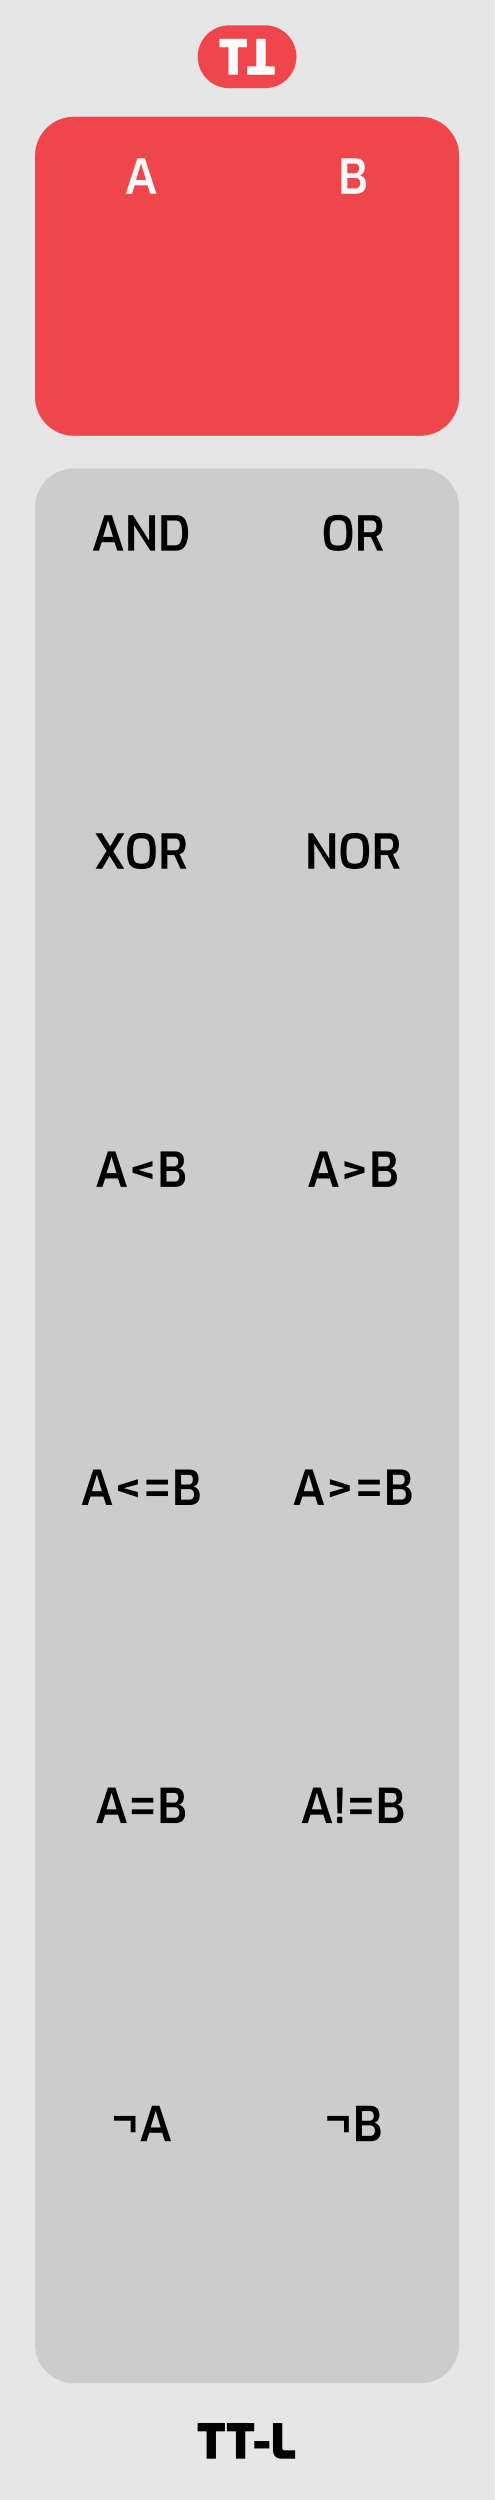
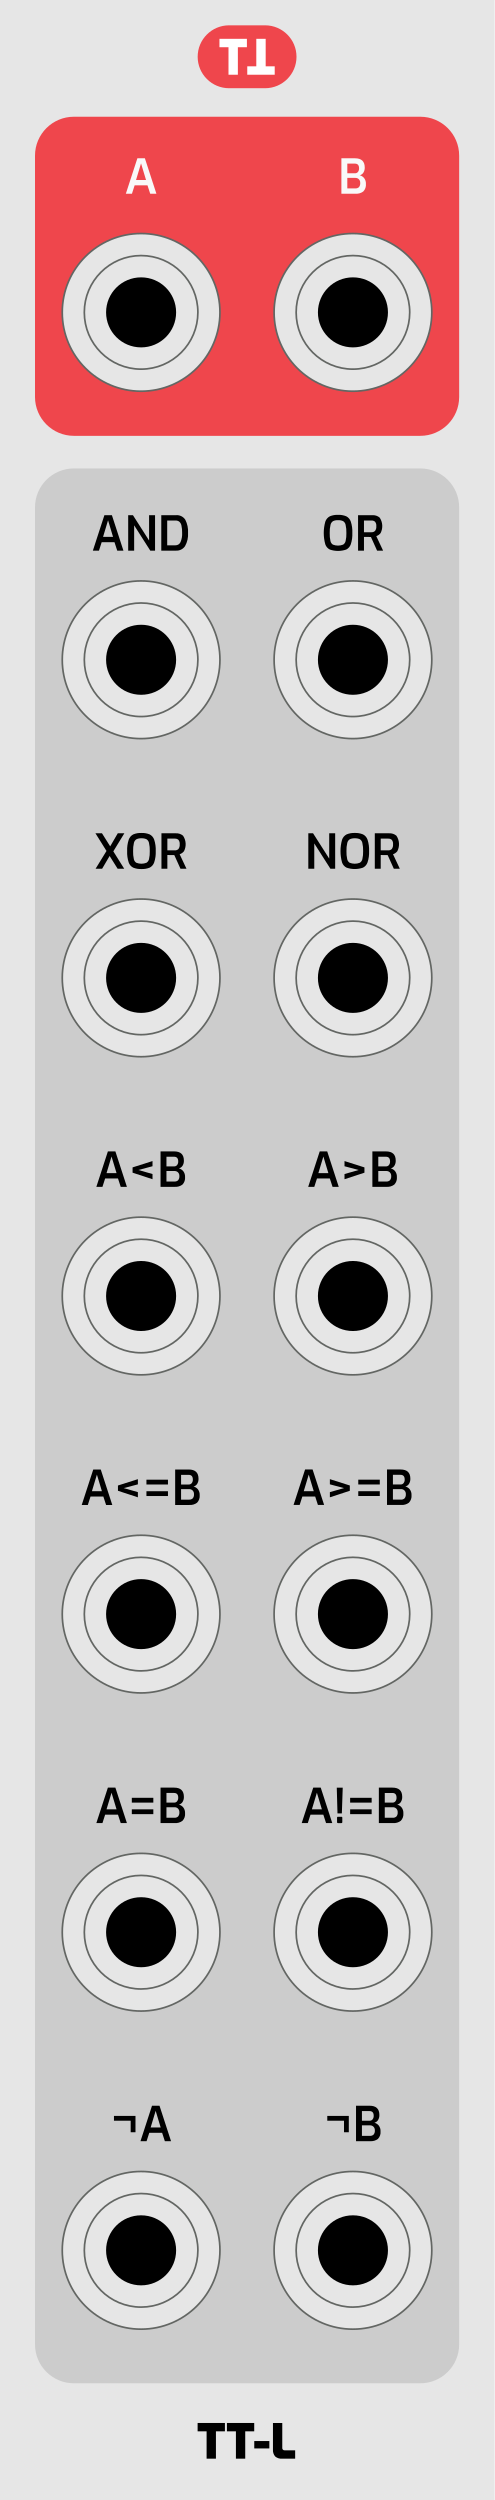
<svg xmlns="http://www.w3.org/2000/svg" width="25.4mm" height="128.499mm" viewBox="0 0 72 364.25">
-   <rect y="0.001" width="72" height="364.25" style="fill: #e6e6e6" />
-   <rect x="5.1" y="17.009" width="61.8" height="46.493" rx="5.669" ry="5.669" style="fill: #ef464c" />
-   <path d="M20.016,23.062h1.093l1.68,5.166h-.903l-.398-1.225H19.617l-.393,1.225h-.889Zm1.261,3.164-.729-2.422L19.82,26.227Z" style="fill: #f9f9f9" />
-   <rect x="5.1" y="68.251" width="61.8" height="278.994" rx="5.669" ry="5.669" style="fill: #ccc" />
  <g>
-     <path d="M30.102,354.245h-1.31v-1.218H32.77v1.218H31.461v3.983H30.102Z" />
-     <path d="M34.373,354.245h-1.31v-1.218h3.976v1.218H35.73v3.983H34.373Z" />
-     <path d="M37.047,355.66h2.197v1.078H37.047Z" />
-     <path d="M40.092,357.907a1.409,1.409,0,0,1-.322-1.029v-3.85H41.127v3.619a.322.322,0,0,0,.364.364h1.513v1.218H41.12A1.405,1.405,0,0,1,40.092,357.907Z" />
+     <rect y="0.001" width="72" height="364.25" style="fill: #e6e6e6" />
+     <rect x="5.1" y="17.009" width="61.8" height="46.493" rx="5.669" ry="5.669" style="fill: #ef464c" />
+     <path d="M20.016,23.062h1.093l1.68,5.166h-.903l-.398-1.225H19.617l-.393,1.225h-.889Zm1.261,3.164-.729-2.422L19.82,26.227Z" style="fill: #f9f9f9" />
+     <rect x="5.1" y="68.251" width="61.8" height="278.994" rx="5.669" ry="5.669" style="fill: #ccc" />
+     <g>
+       <path d="M30.102,354.245h-1.31v-1.218H32.77v1.218H31.461v3.983H30.102Z" />
+       <path d="M34.373,354.245h-1.31v-1.218h3.976v1.218H35.73v3.983H34.373Z" />
+       <path d="M37.047,355.66h2.197v1.078H37.047Z" />
+       <path d="M40.092,357.907a1.409,1.409,0,0,1-.322-1.029v-3.85H41.127v3.619a.322.322,0,0,0,.364.364h1.513v1.218H41.12A1.405,1.405,0,0,1,40.092,357.907Z" />
+     </g>
+     <g>
+       <rect x="28.8" y="3.688" width="14.4" height="9.167" rx="4.583" ry="4.583" style="fill: #ef464c" />
+       <g>
+         <path d="M33.291,6.881H31.974V5.656h4V6.881H34.657v4.007H33.291Z" style="fill: #fff" />
+         <path d="M38.709,9.663h1.317v1.225h-4V9.663H37.343V5.656h1.366Z" style="fill: #fff" />
+       </g>
+     </g>
+     <path d="M49.74,23.062h1.974q1.428,0,1.428,1.344a1.325,1.325,0,0,1-.199.752.883.883,0,0,1-.528.381,1.184,1.184,0,0,1,.634.402,1.292,1.292,0,0,1,.263.857,1.391,1.391,0,0,1-.379,1.099,1.684,1.684,0,0,1-1.134.329H49.74Zm1.988,2.184a.525.525,0,0,0,.427-.196.8.8,0,0,0,.161-.525q0-.685-.609-.686H50.602v1.407Zm.042,2.205a.713.713,0,0,0,.531-.185.851.851,0,0,0,.183-.613.717.717,0,0,0-.2-.539.7.7,0,0,0-.514-.196H50.602v1.533Z" style="fill: #f9f9f9" />
+     <g>
+       <path d="M15.211,75.062h1.092l1.68,5.166H17.08l-.398-1.225H14.812L14.42,80.228h-.889Zm1.26,3.164-.728-2.422-.728,2.422Z" />
+       <path d="M18.676,75.062h.693l2.352,3.689V75.062H22.59v5.166h-.693l-2.352-3.689v3.689h-.869Z" />
+       <path d="M23.499,75.062h2.136a1.47,1.47,0,0,1,1.361.658,3.739,3.739,0,0,1,.402,1.925,3.46,3.46,0,0,1-.441,1.932,1.49,1.49,0,0,1-1.322.651H23.499Zm2.052,4.389a.788.788,0,0,0,.748-.459,3.015,3.015,0,0,0,.238-1.348,4.404,4.404,0,0,0-.105-1.092A.981.981,0,0,0,26.113,76a.911.911,0,0,0-.562-.161H24.36v3.612Z" />
+     </g>
+     <g>
+       <path d="M48.06,80.071a1.312,1.312,0,0,1-.664-.763A6.162,6.162,0,0,1,47.398,76a1.361,1.361,0,0,1,.669-.78,2.821,2.821,0,0,1,1.183-.206,2.869,2.869,0,0,1,1.193.206,1.343,1.343,0,0,1,.669.777,4.761,4.761,0,0,1,.224,1.663,4.613,4.613,0,0,1-.228,1.648,1.33,1.33,0,0,1-.665.763,3.657,3.657,0,0,1-2.384,0Zm1.929-.717a.824.824,0,0,0,.368-.528,4.54,4.54,0,0,0,.111-1.165,4.65,4.65,0,0,0-.115-1.204.819.819,0,0,0-.367-.532A1.619,1.619,0,0,0,49.25,75.79a1.535,1.535,0,0,0-.721.137.84.84,0,0,0-.371.532,4.49,4.49,0,0,0-.119,1.201,4.651,4.651,0,0,0,.108,1.169.814.814,0,0,0,.36.525,2.025,2.025,0,0,0,1.48,0Z" />
+       <path d="M52.169,75.062h2.1a1.502,1.502,0,0,1,1.043.347,2.217,2.217,0,0,1,.144,2.257,1.311,1.311,0,0,1-.633.448l.993,2.114H54.94l-.895-1.988q-.428,0-1.015-.014v2.002h-.861Zm1.953,2.485a.691.691,0,0,0,.521-.192.995.995,0,0,0,.185-.69.888.888,0,0,0-.185-.651.731.731,0,0,0-.521-.175H53.03v1.708Z" />
+     </g>
+     <g>
+       <path d="M16.51,124.042l1.588,2.534h-.959l-1.168-1.862-1.092,1.862h-.953l1.59-2.59-1.61-2.576h.952l1.197,1.904,1.105-1.904h.959Z" />
+       <path d="M19.414,126.419a1.312,1.312,0,0,1-.664-.763,4.646,4.646,0,0,1-.225-1.648,4.705,4.705,0,0,1,.228-1.659,1.358,1.358,0,0,1,.669-.78,2.818,2.818,0,0,1,1.183-.206,2.869,2.869,0,0,1,1.193.206,1.35,1.35,0,0,1,.669.777,4.785,4.785,0,0,1,.224,1.663,4.613,4.613,0,0,1-.228,1.648,1.333,1.333,0,0,1-.665.763,2.925,2.925,0,0,1-1.193.2A2.935,2.935,0,0,1,19.414,126.419Zm1.929-.717a.824.824,0,0,0,.368-.528,4.54,4.54,0,0,0,.111-1.165,4.694,4.694,0,0,0-.115-1.204.819.819,0,0,0-.367-.532,1.622,1.622,0,0,0-.735-.133,1.537,1.537,0,0,0-.722.137.843.843,0,0,0-.371.532,4.531,4.531,0,0,0-.119,1.201,4.642,4.642,0,0,0,.109,1.169.814.814,0,0,0,.36.525,2.025,2.025,0,0,0,1.48,0Z" />
+       <path d="M23.523,121.411h2.1a1.502,1.502,0,0,1,1.043.347,2.223,2.223,0,0,1,.144,2.257,1.309,1.309,0,0,1-.634.448l.994,2.114h-.875l-.896-1.988c-.284,0-.623-.005-1.014-.014v2.002h-.861Zm1.953,2.485a.691.691,0,0,0,.521-.192.995.995,0,0,0,.185-.69.888.888,0,0,0-.185-.651.731.731,0,0,0-.521-.175H24.385v1.708Z" />
+     </g>
+     <g>
+       <path d="M44.921,121.411h.692l2.353,3.689v-3.689h.868v5.166h-.693l-2.352-3.689v3.689h-.868Z" />
+       <path d="M50.499,126.419a1.312,1.312,0,0,1-.664-.763,6.162,6.162,0,0,1,.003-3.308,1.361,1.361,0,0,1,.669-.78,2.821,2.821,0,0,1,1.183-.206,2.869,2.869,0,0,1,1.193.206,1.343,1.343,0,0,1,.669.777,4.761,4.761,0,0,1,.224,1.663,4.613,4.613,0,0,1-.228,1.648,1.33,1.33,0,0,1-.665.763,3.657,3.657,0,0,1-2.384,0Zm1.929-.717a.824.824,0,0,0,.368-.528,4.54,4.54,0,0,0,.111-1.165,4.65,4.65,0,0,0-.115-1.204.819.819,0,0,0-.367-.532,1.619,1.619,0,0,0-.735-.133,1.535,1.535,0,0,0-.721.137.84.84,0,0,0-.371.532,4.49,4.49,0,0,0-.119,1.201,4.651,4.651,0,0,0,.108,1.169.814.814,0,0,0,.36.525,2.025,2.025,0,0,0,1.48,0Z" />
+       <path d="M54.608,121.411h2.1a1.502,1.502,0,0,1,1.043.347,2.217,2.217,0,0,1,.144,2.257,1.311,1.311,0,0,1-.633.448l.993,2.114H57.38l-.895-1.988q-.428,0-1.015-.014v2.002h-.861Zm1.953,2.485a.691.691,0,0,0,.521-.192.995.995,0,0,0,.185-.69.888.888,0,0,0-.185-.651.731.731,0,0,0-.521-.175H55.47v1.708Z" />
+     </g>
+     <g>
+       <path d="M15.719,167.759h1.092l1.68,5.166h-.902L17.189,171.7H15.319l-.392,1.225h-.889Zm1.26,3.164-.729-2.422-.728,2.422Z" />
+       <path d="M19.316,170.86v-.77l2.905-.924v.756l-2.065.546,2.065.588v.756Z" />
+       <path d="M23.391,167.759h1.974q1.428,0,1.428,1.344a1.325,1.325,0,0,1-.199.752.886.886,0,0,1-.528.381,1.178,1.178,0,0,1,.633.402,1.287,1.287,0,0,1,.264.857,1.391,1.391,0,0,1-.379,1.099,1.684,1.684,0,0,1-1.134.329H23.391Zm1.988,2.184a.523.523,0,0,0,.426-.196.8.8,0,0,0,.162-.525q0-.685-.609-.686H24.252v1.407Zm.041,2.205a.713.713,0,0,0,.532-.185.851.851,0,0,0,.183-.613.717.717,0,0,0-.2-.539.701.701,0,0,0-.515-.196H24.252v1.533Z" />
+     </g>
+     <g>
+       <path d="M46.583,167.76h1.092l1.68,5.166h-.902l-.399-1.225H46.184l-.392,1.225h-.889Zm1.26,3.164-.728-2.422-.729,2.422Z" />
+       <path d="M50.195,171.057l2.064-.588-2.064-.546v-.756l2.904.924v.77l-2.904.952Z" />
+       <path d="M54.255,167.76h1.974q1.428,0,1.428,1.344a1.325,1.325,0,0,1-.199.752.883.883,0,0,1-.528.381,1.184,1.184,0,0,1,.634.402,1.292,1.292,0,0,1,.263.857,1.391,1.391,0,0,1-.379,1.099,1.684,1.684,0,0,1-1.134.329H54.255Zm1.988,2.184a.525.525,0,0,0,.427-.196.8.8,0,0,0,.161-.525q0-.685-.609-.686H55.116v1.407Zm.042,2.205a.713.713,0,0,0,.531-.185.851.851,0,0,0,.183-.613.717.717,0,0,0-.2-.539.7.7,0,0,0-.514-.196H55.116v1.533Z" />
+     </g>
+     <g>
+       <path d="M13.587,214.108H14.68l1.68,5.166h-.903l-.399-1.226H13.188l-.392,1.226h-.889Zm1.261,3.164-.729-2.422-.729,2.422Z" />
+       <path d="M17.186,217.208v-.77l2.904-.924v.756l-2.064.546,2.064.588v.756Z" />
+       <path d="M21.336,215.591h3.136v.7H21.336Zm0,1.681h3.136v.7H21.336Z" />
+       <path d="M25.521,214.108h1.975q1.428,0,1.428,1.344a1.325,1.325,0,0,1-.199.753.88.88,0,0,1-.528.381,1.19,1.19,0,0,1,.634.402,1.298,1.298,0,0,1,.262.857,1.393,1.393,0,0,1-.378,1.1,1.684,1.684,0,0,1-1.134.329H25.521Zm1.988,2.184a.526.526,0,0,0,.428-.196.797.797,0,0,0,.16-.524q0-.685-.608-.686H26.383v1.407Zm.043,2.205a.711.711,0,0,0,.531-.185.855.855,0,0,0,.182-.612.722.722,0,0,0-.199-.539.702.702,0,0,0-.514-.196h-1.17v1.533Z" />
+     </g>
+     <g>
+       <path d="M15.719,260.457h1.092l1.68,5.166h-.902l-.399-1.226H15.319l-.392,1.226h-.889Zm1.26,3.164-.729-2.422-.728,2.422Z" />
+       <path d="M19.205,261.94H22.34v.7H19.205Zm0,1.681H22.34v.7H19.205Z" />
+       <path d="M23.391,260.457h1.974q1.428,0,1.428,1.344a1.325,1.325,0,0,1-.199.753.883.883,0,0,1-.528.381,1.181,1.181,0,0,1,.633.402,1.288,1.288,0,0,1,.264.857,1.393,1.393,0,0,1-.379,1.1,1.684,1.684,0,0,1-1.134.329H23.391Zm1.988,2.184a.523.523,0,0,0,.426-.196.798.798,0,0,0,.162-.524q0-.685-.609-.686H24.252V262.64Zm.041,2.205a.711.711,0,0,0,.532-.185.85.85,0,0,0,.183-.612.719.719,0,0,0-.2-.539.701.701,0,0,0-.515-.196H24.252v1.533Z" />
+     </g>
+     <g>
+       <path d="M45.638,260.457h1.092l1.68,5.166h-.902l-.399-1.225H45.238l-.392,1.225H43.958Zm1.26,3.164-.728-2.422-.729,2.422Z" />
+       <path d="M49.067,260.463h.868l-.126,3.745h-.637Zm.081,5.132a.116.116,0,0,1-.039-.092v-.665a.118.118,0,0,1,.134-.133h.496a.118.118,0,0,1,.134.133v.665c0,.084-.045.126-.134.126h-.496A.133.133,0,0,1,49.148,265.595Z" />
+       <path d="M51.014,261.941h3.136v.7H51.014Zm0,1.68h3.136v.7H51.014Z" />
+       <path d="M55.199,260.457h1.975q1.428,0,1.428,1.345a1.324,1.324,0,0,1-.199.752.889.889,0,0,1-.528.382,1.179,1.179,0,0,1,.633.402,1.291,1.291,0,0,1,.263.857,1.389,1.389,0,0,1-.378,1.099,1.684,1.684,0,0,1-1.134.329H55.199Zm1.988,2.185a.524.524,0,0,0,.427-.196.802.802,0,0,0,.161-.525q0-.685-.608-.685H56.06v1.407Zm.042,2.205a.715.715,0,0,0,.532-.185.857.857,0,0,0,.182-.613.719.719,0,0,0-.199-.538.703.703,0,0,0-.515-.196H56.06v1.533Z" />
+     </g>
+     <g>
+       <path d="M19.74,308.288v2.381h-.7v-1.681H16.604v-.7Z" />
+       <path d="M22.148,306.805H23.24l1.68,5.166h-.902l-.399-1.226H21.749l-.392,1.226h-.889Zm1.26,3.164-.729-2.422-.728,2.422Z" />
+     </g>
+     <g>
+       <path d="M50.821,308.289v2.38h-.699v-1.68H47.685v-.7Z" />
+       <path d="M51.872,306.805h1.974q1.428,0,1.428,1.345a1.324,1.324,0,0,1-.199.752.886.886,0,0,1-.528.382,1.181,1.181,0,0,1,.634.402,1.291,1.291,0,0,1,.263.857,1.389,1.389,0,0,1-.379,1.099,1.684,1.684,0,0,1-1.134.329H51.872ZM53.86,308.99a.525.525,0,0,0,.427-.196.802.802,0,0,0,.161-.525q0-.685-.609-.685H52.733V308.99Zm.042,2.205a.714.714,0,0,0,.531-.185.853.853,0,0,0,.183-.613.715.715,0,0,0-.2-.538.7.7,0,0,0-.514-.196H52.733v1.533Z" />
+     </g>
+     <g>
+       <path d="M44.451,214.105h1.093l1.68,5.166H46.32l-.398-1.226H44.053l-.393,1.226h-.889Zm1.261,3.164-.729-2.422-.728,2.422Z" />
+       <path d="M48.063,217.402l2.065-.588-2.065-.546v-.756l2.905.924v.77l-2.905.952Z" />
+       <path d="M52.2,215.588h3.136v.7H52.2Zm0,1.681h3.136v.7H52.2Z" />
+       <path d="M56.387,214.105H58.36q1.428,0,1.428,1.344a1.325,1.325,0,0,1-.199.753.88.88,0,0,1-.528.381,1.187,1.187,0,0,1,.634.402,1.293,1.293,0,0,1,.263.857,1.393,1.393,0,0,1-.379,1.1,1.684,1.684,0,0,1-1.134.329H56.387Zm1.988,2.184a.525.525,0,0,0,.427-.196.797.797,0,0,0,.161-.524q0-.685-.609-.686H57.248v1.407Zm.042,2.205a.711.711,0,0,0,.531-.185.85.85,0,0,0,.183-.612.719.719,0,0,0-.2-.539.7.7,0,0,0-.514-.196H57.248v1.533Z" />
+     </g>
  </g>
  <g>
-     <rect x="28.8" y="3.688" width="14.4" height="9.167" rx="4.583" ry="4.583" style="fill: #ef464c" />
    <g>
-       <path d="M33.291,6.881H31.974V5.656h4V6.881H34.657v4.007H33.291Z" style="fill: #fff" />
-       <path d="M38.709,9.663h1.317v1.225h-4V9.663H37.343V5.656h1.366Z" style="fill: #fff" />
+       <path d="M20.559,57.001A11.488,11.488,0,1,1,32.047,45.512,11.5,11.5,0,0,1,20.559,57.001" style="fill: #e6e6e6;stroke: #636663;stroke-width: 0.25px" />
+       <path d="M20.559,53.786a8.274,8.274,0,1,1,8.273-8.274,8.282,8.282,0,0,1-8.273,8.274" style="fill: #e6e6e6;stroke: #636663;stroke-width: 0.25px" />
+       <path d="M25.66,45.512a5.102,5.102,0,1,1-5.101-5.101A5.103,5.103,0,0,1,25.66,45.512" />
+     </g>
+     <g>
+       <path d="M51.423,57.001A11.488,11.488,0,1,1,62.912,45.512,11.5,11.5,0,0,1,51.423,57.001" style="fill: #e6e6e6;stroke: #636663;stroke-width: 0.25px" />
+       <path d="M51.423,53.786a8.274,8.274,0,1,1,8.273-8.274,8.282,8.282,0,0,1-8.273,8.274" style="fill: #e6e6e6;stroke: #636663;stroke-width: 0.25px" />
+       <path d="M56.525,45.512a5.102,5.102,0,1,1-5.101-5.101,5.103,5.103,0,0,1,5.101,5.101" />
+     </g>
+     <g>
+       <path d="M20.559,107.618A11.488,11.488,0,1,1,32.047,96.129a11.5,11.5,0,0,1-11.488,11.488" style="fill: #e6e6e6;stroke: #636663;stroke-width: 0.25px" />
+       <path d="M20.559,104.403a8.274,8.274,0,1,1,8.273-8.274,8.282,8.282,0,0,1-8.273,8.274" style="fill: #e6e6e6;stroke: #636663;stroke-width: 0.25px" />
+       <path d="M25.66,96.129a5.102,5.102,0,1,1-5.101-5.101A5.103,5.103,0,0,1,25.66,96.129" />
+     </g>
+     <g>
+       <path d="M51.423,107.618A11.488,11.488,0,1,1,62.912,96.129a11.5,11.5,0,0,1-11.488,11.488" style="fill: #e6e6e6;stroke: #636663;stroke-width: 0.25px" />
+       <path d="M51.423,104.403a8.274,8.274,0,1,1,8.273-8.274,8.282,8.282,0,0,1-8.273,8.274" style="fill: #e6e6e6;stroke: #636663;stroke-width: 0.25px" />
+       <path d="M56.525,96.129a5.102,5.102,0,1,1-5.101-5.101,5.103,5.103,0,0,1,5.101,5.101" />
+     </g>
+     <g>
+       <path d="M20.559,153.966a11.488,11.488,0,1,1,11.488-11.488,11.5,11.5,0,0,1-11.488,11.488" style="fill: #e6e6e6;stroke: #636663;stroke-width: 0.25px" />
+       <path d="M20.559,150.752a8.274,8.274,0,1,1,8.273-8.274,8.282,8.282,0,0,1-8.273,8.274" style="fill: #e6e6e6;stroke: #636663;stroke-width: 0.25px" />
+       <path d="M25.66,142.478a5.102,5.102,0,1,1-5.101-5.101,5.103,5.103,0,0,1,5.101,5.101" />
+     </g>
+     <g>
+       <path d="M51.423,153.966a11.488,11.488,0,1,1,11.488-11.488,11.5,11.5,0,0,1-11.488,11.488" style="fill: #e6e6e6;stroke: #636663;stroke-width: 0.25px" />
+       <path d="M51.423,150.752a8.274,8.274,0,1,1,8.273-8.274,8.282,8.282,0,0,1-8.273,8.274" style="fill: #e6e6e6;stroke: #636663;stroke-width: 0.25px" />
+       <path d="M56.525,142.478a5.102,5.102,0,1,1-5.101-5.101,5.103,5.103,0,0,1,5.101,5.101" />
+     </g>
+     <g>
+       <path d="M20.559,200.315a11.488,11.488,0,1,1,11.488-11.488,11.5,11.5,0,0,1-11.488,11.488" style="fill: #e6e6e6;stroke: #636663;stroke-width: 0.25px" />
+       <path d="M20.559,197.1a8.274,8.274,0,1,1,8.273-8.274A8.282,8.282,0,0,1,20.559,197.1" style="fill: #e6e6e6;stroke: #636663;stroke-width: 0.25px" />
+       <path d="M25.66,188.827a5.102,5.102,0,1,1-5.101-5.101,5.103,5.103,0,0,1,5.101,5.101" />
+     </g>
+     <g>
+       <path d="M51.423,200.315a11.488,11.488,0,1,1,11.488-11.488,11.5,11.5,0,0,1-11.488,11.488" style="fill: #e6e6e6;stroke: #636663;stroke-width: 0.25px" />
+       <path d="M51.423,197.1a8.274,8.274,0,1,1,8.273-8.274A8.282,8.282,0,0,1,51.423,197.1" style="fill: #e6e6e6;stroke: #636663;stroke-width: 0.25px" />
+       <path d="M56.525,188.827a5.102,5.102,0,1,1-5.101-5.101,5.103,5.103,0,0,1,5.101,5.101" />
+     </g>
+     <g>
+       <path d="M20.559,246.663a11.488,11.488,0,1,1,11.488-11.488,11.5,11.5,0,0,1-11.488,11.488" style="fill: #e6e6e6;stroke: #636663;stroke-width: 0.25px" />
+       <path d="M20.559,243.449a8.274,8.274,0,1,1,8.273-8.274,8.282,8.282,0,0,1-8.273,8.274" style="fill: #e6e6e6;stroke: #636663;stroke-width: 0.25px" />
+       <path d="M25.66,235.175a5.102,5.102,0,1,1-5.101-5.101,5.103,5.103,0,0,1,5.101,5.101" />
+     </g>
+     <g>
+       <path d="M51.423,246.663a11.488,11.488,0,1,1,11.488-11.488,11.5,11.5,0,0,1-11.488,11.488" style="fill: #e6e6e6;stroke: #636663;stroke-width: 0.25px" />
+       <path d="M51.423,243.449a8.274,8.274,0,1,1,8.273-8.274,8.282,8.282,0,0,1-8.273,8.274" style="fill: #e6e6e6;stroke: #636663;stroke-width: 0.25px" />
+       <path d="M56.525,235.175a5.102,5.102,0,1,1-5.101-5.101,5.103,5.103,0,0,1,5.101,5.101" />
+     </g>
+     <g>
+       <path d="M20.559,293.012a11.488,11.488,0,1,1,11.488-11.488,11.5,11.5,0,0,1-11.488,11.488" style="fill: #e6e6e6;stroke: #636663;stroke-width: 0.25px" />
+       <path d="M20.559,289.797a8.274,8.274,0,1,1,8.273-8.274,8.282,8.282,0,0,1-8.273,8.274" style="fill: #e6e6e6;stroke: #636663;stroke-width: 0.25px" />
+       <path d="M25.66,281.524a5.102,5.102,0,1,1-5.101-5.101,5.103,5.103,0,0,1,5.101,5.101" />
+     </g>
+     <g>
+       <path d="M51.423,293.012a11.488,11.488,0,1,1,11.488-11.488,11.5,11.5,0,0,1-11.488,11.488" style="fill: #e6e6e6;stroke: #636663;stroke-width: 0.25px" />
+       <path d="M51.423,289.797a8.274,8.274,0,1,1,8.273-8.274,8.282,8.282,0,0,1-8.273,8.274" style="fill: #e6e6e6;stroke: #636663;stroke-width: 0.25px" />
+       <path d="M56.525,281.524a5.102,5.102,0,1,1-5.101-5.101,5.103,5.103,0,0,1,5.101,5.101" />
+     </g>
+     <g>
+       <path d="M20.559,339.361a11.488,11.488,0,1,1,11.488-11.488A11.5,11.5,0,0,1,20.559,339.361" style="fill: #e6e6e6;stroke: #636663;stroke-width: 0.25px" />
+       <path d="M20.559,336.146a8.274,8.274,0,1,1,8.273-8.274,8.282,8.282,0,0,1-8.273,8.274" style="fill: #e6e6e6;stroke: #636663;stroke-width: 0.25px" />
+       <path d="M25.66,327.873a5.102,5.102,0,1,1-5.101-5.101,5.103,5.103,0,0,1,5.101,5.101" />
+     </g>
+     <g>
+       <path d="M51.423,339.361a11.488,11.488,0,1,1,11.488-11.488A11.5,11.5,0,0,1,51.423,339.361" style="fill: #e6e6e6;stroke: #636663;stroke-width: 0.25px" />
+       <path d="M51.423,336.146a8.274,8.274,0,1,1,8.273-8.274,8.282,8.282,0,0,1-8.273,8.274" style="fill: #e6e6e6;stroke: #636663;stroke-width: 0.25px" />
+       <path d="M56.525,327.873a5.102,5.102,0,1,1-5.101-5.101,5.103,5.103,0,0,1,5.101,5.101" />
    </g>
  </g>
-   <path d="M49.74,23.062h1.974q1.428,0,1.428,1.344a1.325,1.325,0,0,1-.199.752.883.883,0,0,1-.528.381,1.184,1.184,0,0,1,.634.402,1.292,1.292,0,0,1,.263.857,1.391,1.391,0,0,1-.379,1.099,1.684,1.684,0,0,1-1.134.329H49.74Zm1.988,2.184a.525.525,0,0,0,.427-.196.8.8,0,0,0,.161-.525q0-.685-.609-.686H50.602v1.407Zm.042,2.205a.713.713,0,0,0,.531-.185.851.851,0,0,0,.183-.613.717.717,0,0,0-.2-.539.7.7,0,0,0-.514-.196H50.602v1.533Z" style="fill: #f9f9f9" />
-   <g>
-     <path d="M15.211,75.062h1.092l1.68,5.166H17.08l-.398-1.225H14.812L14.42,80.228h-.889Zm1.26,3.164-.728-2.422-.728,2.422Z" />
-     <path d="M18.676,75.062h.693l2.352,3.689V75.062H22.59v5.166h-.693l-2.352-3.689v3.689h-.869Z" />
-     <path d="M23.499,75.062h2.136a1.47,1.47,0,0,1,1.361.658,3.739,3.739,0,0,1,.402,1.925,3.46,3.46,0,0,1-.441,1.932,1.49,1.49,0,0,1-1.322.651H23.499Zm2.052,4.389a.788.788,0,0,0,.748-.459,3.015,3.015,0,0,0,.238-1.348,4.404,4.404,0,0,0-.105-1.092A.981.981,0,0,0,26.113,76a.911.911,0,0,0-.562-.161H24.36v3.612Z" />
-   </g>
-   <g>
-     <path d="M48.06,80.071a1.312,1.312,0,0,1-.664-.763A6.162,6.162,0,0,1,47.398,76a1.361,1.361,0,0,1,.669-.78,2.821,2.821,0,0,1,1.183-.206,2.869,2.869,0,0,1,1.193.206,1.343,1.343,0,0,1,.669.777,4.761,4.761,0,0,1,.224,1.663,4.613,4.613,0,0,1-.228,1.648,1.33,1.33,0,0,1-.665.763,3.657,3.657,0,0,1-2.384,0Zm1.929-.717a.824.824,0,0,0,.368-.528,4.54,4.54,0,0,0,.111-1.165,4.65,4.65,0,0,0-.115-1.204.819.819,0,0,0-.367-.532A1.619,1.619,0,0,0,49.25,75.79a1.535,1.535,0,0,0-.721.137.84.84,0,0,0-.371.532,4.49,4.49,0,0,0-.119,1.201,4.651,4.651,0,0,0,.108,1.169.814.814,0,0,0,.36.525,2.025,2.025,0,0,0,1.48,0Z" />
-     <path d="M52.169,75.062h2.1a1.502,1.502,0,0,1,1.043.347,2.217,2.217,0,0,1,.144,2.257,1.311,1.311,0,0,1-.633.448l.993,2.114H54.94l-.895-1.988q-.428,0-1.015-.014v2.002h-.861Zm1.953,2.485a.691.691,0,0,0,.521-.192.995.995,0,0,0,.185-.69.888.888,0,0,0-.185-.651.731.731,0,0,0-.521-.175H53.03v1.708Z" />
-   </g>
-   <g>
-     <path d="M16.51,124.042l1.588,2.534h-.959l-1.168-1.862-1.092,1.862h-.953l1.59-2.59-1.61-2.576h.952l1.197,1.904,1.105-1.904h.959Z" />
-     <path d="M19.414,126.419a1.312,1.312,0,0,1-.664-.763,4.646,4.646,0,0,1-.225-1.648,4.705,4.705,0,0,1,.228-1.659,1.358,1.358,0,0,1,.669-.78,2.818,2.818,0,0,1,1.183-.206,2.869,2.869,0,0,1,1.193.206,1.35,1.35,0,0,1,.669.777,4.785,4.785,0,0,1,.224,1.663,4.613,4.613,0,0,1-.228,1.648,1.333,1.333,0,0,1-.665.763,2.925,2.925,0,0,1-1.193.2A2.935,2.935,0,0,1,19.414,126.419Zm1.929-.717a.824.824,0,0,0,.368-.528,4.54,4.54,0,0,0,.111-1.165,4.694,4.694,0,0,0-.115-1.204.819.819,0,0,0-.367-.532,1.622,1.622,0,0,0-.735-.133,1.537,1.537,0,0,0-.722.137.843.843,0,0,0-.371.532,4.531,4.531,0,0,0-.119,1.201,4.642,4.642,0,0,0,.109,1.169.814.814,0,0,0,.36.525,2.025,2.025,0,0,0,1.48,0Z" />
-     <path d="M23.523,121.411h2.1a1.502,1.502,0,0,1,1.043.347,2.223,2.223,0,0,1,.144,2.257,1.309,1.309,0,0,1-.634.448l.994,2.114h-.875l-.896-1.988c-.284,0-.623-.005-1.014-.014v2.002h-.861Zm1.953,2.485a.691.691,0,0,0,.521-.192.995.995,0,0,0,.185-.69.888.888,0,0,0-.185-.651.731.731,0,0,0-.521-.175H24.385v1.708Z" />
-   </g>
-   <g>
-     <path d="M44.921,121.411h.692l2.353,3.689v-3.689h.868v5.166h-.693l-2.352-3.689v3.689h-.868Z" />
-     <path d="M50.499,126.419a1.312,1.312,0,0,1-.664-.763,6.162,6.162,0,0,1,.003-3.308,1.361,1.361,0,0,1,.669-.78,2.821,2.821,0,0,1,1.183-.206,2.869,2.869,0,0,1,1.193.206,1.343,1.343,0,0,1,.669.777,4.761,4.761,0,0,1,.224,1.663,4.613,4.613,0,0,1-.228,1.648,1.33,1.33,0,0,1-.665.763,3.657,3.657,0,0,1-2.384,0Zm1.929-.717a.824.824,0,0,0,.368-.528,4.54,4.54,0,0,0,.111-1.165,4.65,4.65,0,0,0-.115-1.204.819.819,0,0,0-.367-.532,1.619,1.619,0,0,0-.735-.133,1.535,1.535,0,0,0-.721.137.84.84,0,0,0-.371.532,4.49,4.49,0,0,0-.119,1.201,4.651,4.651,0,0,0,.108,1.169.814.814,0,0,0,.36.525,2.025,2.025,0,0,0,1.48,0Z" />
-     <path d="M54.608,121.411h2.1a1.502,1.502,0,0,1,1.043.347,2.217,2.217,0,0,1,.144,2.257,1.311,1.311,0,0,1-.633.448l.993,2.114H57.38l-.895-1.988q-.428,0-1.015-.014v2.002h-.861Zm1.953,2.485a.691.691,0,0,0,.521-.192.995.995,0,0,0,.185-.69.888.888,0,0,0-.185-.651.731.731,0,0,0-.521-.175H55.47v1.708Z" />
-   </g>
-   <g>
-     <path d="M15.719,167.759h1.092l1.68,5.166h-.902L17.189,171.7H15.319l-.392,1.225h-.889Zm1.26,3.164-.729-2.422-.728,2.422Z" />
-     <path d="M19.316,170.86v-.77l2.905-.924v.756l-2.065.546,2.065.588v.756Z" />
-     <path d="M23.391,167.759h1.974q1.428,0,1.428,1.344a1.325,1.325,0,0,1-.199.752.886.886,0,0,1-.528.381,1.178,1.178,0,0,1,.633.402,1.287,1.287,0,0,1,.264.857,1.391,1.391,0,0,1-.379,1.099,1.684,1.684,0,0,1-1.134.329H23.391Zm1.988,2.184a.523.523,0,0,0,.426-.196.8.8,0,0,0,.162-.525q0-.685-.609-.686H24.252v1.407Zm.041,2.205a.713.713,0,0,0,.532-.185.851.851,0,0,0,.183-.613.717.717,0,0,0-.2-.539.701.701,0,0,0-.515-.196H24.252v1.533Z" />
-   </g>
-   <g>
-     <path d="M46.583,167.76h1.092l1.68,5.166h-.902l-.399-1.225H46.184l-.392,1.225h-.889Zm1.26,3.164-.728-2.422-.729,2.422Z" />
-     <path d="M50.195,171.057l2.064-.588-2.064-.546v-.756l2.904.924v.77l-2.904.952Z" />
-     <path d="M54.255,167.76h1.974q1.428,0,1.428,1.344a1.325,1.325,0,0,1-.199.752.883.883,0,0,1-.528.381,1.184,1.184,0,0,1,.634.402,1.292,1.292,0,0,1,.263.857,1.391,1.391,0,0,1-.379,1.099,1.684,1.684,0,0,1-1.134.329H54.255Zm1.988,2.184a.525.525,0,0,0,.427-.196.8.8,0,0,0,.161-.525q0-.685-.609-.686H55.116v1.407Zm.042,2.205a.713.713,0,0,0,.531-.185.851.851,0,0,0,.183-.613.717.717,0,0,0-.2-.539.7.7,0,0,0-.514-.196H55.116v1.533Z" />
-   </g>
-   <g>
-     <path d="M13.587,214.108H14.68l1.68,5.166h-.903l-.399-1.226H13.188l-.392,1.226h-.889Zm1.261,3.164-.729-2.422-.729,2.422Z" />
-     <path d="M17.186,217.208v-.77l2.904-.924v.756l-2.064.546,2.064.588v.756Z" />
-     <path d="M21.336,215.591h3.136v.7H21.336Zm0,1.681h3.136v.7H21.336Z" />
-     <path d="M25.521,214.108h1.975q1.428,0,1.428,1.344a1.325,1.325,0,0,1-.199.753.88.88,0,0,1-.528.381,1.19,1.19,0,0,1,.634.402,1.298,1.298,0,0,1,.262.857,1.393,1.393,0,0,1-.378,1.1,1.684,1.684,0,0,1-1.134.329H25.521Zm1.988,2.184a.526.526,0,0,0,.428-.196.797.797,0,0,0,.16-.524q0-.685-.608-.686H26.383v1.407Zm.043,2.205a.711.711,0,0,0,.531-.185.855.855,0,0,0,.182-.612.722.722,0,0,0-.199-.539.702.702,0,0,0-.514-.196h-1.17v1.533Z" />
-   </g>
-   <g>
-     <path d="M15.719,260.457h1.092l1.68,5.166h-.902l-.399-1.226H15.319l-.392,1.226h-.889Zm1.26,3.164-.729-2.422-.728,2.422Z" />
-     <path d="M19.205,261.94H22.34v.7H19.205Zm0,1.681H22.34v.7H19.205Z" />
-     <path d="M23.391,260.457h1.974q1.428,0,1.428,1.344a1.325,1.325,0,0,1-.199.753.883.883,0,0,1-.528.381,1.181,1.181,0,0,1,.633.402,1.288,1.288,0,0,1,.264.857,1.393,1.393,0,0,1-.379,1.1,1.684,1.684,0,0,1-1.134.329H23.391Zm1.988,2.184a.523.523,0,0,0,.426-.196.798.798,0,0,0,.162-.524q0-.685-.609-.686H24.252V262.64Zm.041,2.205a.711.711,0,0,0,.532-.185.85.85,0,0,0,.183-.612.719.719,0,0,0-.2-.539.701.701,0,0,0-.515-.196H24.252v1.533Z" />
-   </g>
-   <g>
-     <path d="M45.638,260.457h1.092l1.68,5.166h-.902l-.399-1.225H45.238l-.392,1.225H43.958Zm1.26,3.164-.728-2.422-.729,2.422Z" />
-     <path d="M49.067,260.463h.868l-.126,3.745h-.637Zm.081,5.132a.116.116,0,0,1-.039-.092v-.665a.118.118,0,0,1,.134-.133h.496a.118.118,0,0,1,.134.133v.665c0,.084-.045.126-.134.126h-.496A.133.133,0,0,1,49.148,265.595Z" />
-     <path d="M51.014,261.941h3.136v.7H51.014Zm0,1.68h3.136v.7H51.014Z" />
-     <path d="M55.199,260.457h1.975q1.428,0,1.428,1.345a1.324,1.324,0,0,1-.199.752.889.889,0,0,1-.528.382,1.179,1.179,0,0,1,.633.402,1.291,1.291,0,0,1,.263.857,1.389,1.389,0,0,1-.378,1.099,1.684,1.684,0,0,1-1.134.329H55.199Zm1.988,2.185a.524.524,0,0,0,.427-.196.802.802,0,0,0,.161-.525q0-.685-.608-.685H56.06v1.407Zm.042,2.205a.715.715,0,0,0,.532-.185.857.857,0,0,0,.182-.613.719.719,0,0,0-.199-.538.703.703,0,0,0-.515-.196H56.06v1.533Z" />
-   </g>
-   <g>
-     <path d="M19.74,308.288v2.381h-.7v-1.681H16.604v-.7Z" />
-     <path d="M22.148,306.805H23.24l1.68,5.166h-.902l-.399-1.226H21.749l-.392,1.226h-.889Zm1.26,3.164-.729-2.422-.728,2.422Z" />
-   </g>
-   <g>
-     <path d="M50.821,308.289v2.38h-.699v-1.68H47.685v-.7Z" />
-     <path d="M51.872,306.805h1.974q1.428,0,1.428,1.345a1.324,1.324,0,0,1-.199.752.886.886,0,0,1-.528.382,1.181,1.181,0,0,1,.634.402,1.291,1.291,0,0,1,.263.857,1.389,1.389,0,0,1-.379,1.099,1.684,1.684,0,0,1-1.134.329H51.872ZM53.86,308.99a.525.525,0,0,0,.427-.196.802.802,0,0,0,.161-.525q0-.685-.609-.685H52.733V308.99Zm.042,2.205a.714.714,0,0,0,.531-.185.853.853,0,0,0,.183-.613.715.715,0,0,0-.2-.538.7.7,0,0,0-.514-.196H52.733v1.533Z" />
-   </g>
-   <g>
-     <path d="M44.451,214.105h1.093l1.68,5.166H46.32l-.398-1.226H44.053l-.393,1.226h-.889Zm1.261,3.164-.729-2.422-.728,2.422Z" />
-     <path d="M48.063,217.402l2.065-.588-2.065-.546v-.756l2.905.924v.77l-2.905.952Z" />
-     <path d="M52.2,215.588h3.136v.7H52.2Zm0,1.681h3.136v.7H52.2Z" />
-     <path d="M56.387,214.105H58.36q1.428,0,1.428,1.344a1.325,1.325,0,0,1-.199.753.88.88,0,0,1-.528.381,1.187,1.187,0,0,1,.634.402,1.293,1.293,0,0,1,.263.857,1.393,1.393,0,0,1-.379,1.1,1.684,1.684,0,0,1-1.134.329H56.387Zm1.988,2.184a.525.525,0,0,0,.427-.196.797.797,0,0,0,.161-.524q0-.685-.609-.686H57.248v1.407Zm.042,2.205a.711.711,0,0,0,.531-.185.85.85,0,0,0,.183-.612.719.719,0,0,0-.2-.539.7.7,0,0,0-.514-.196H57.248v1.533Z" />
-   </g>
</svg>
